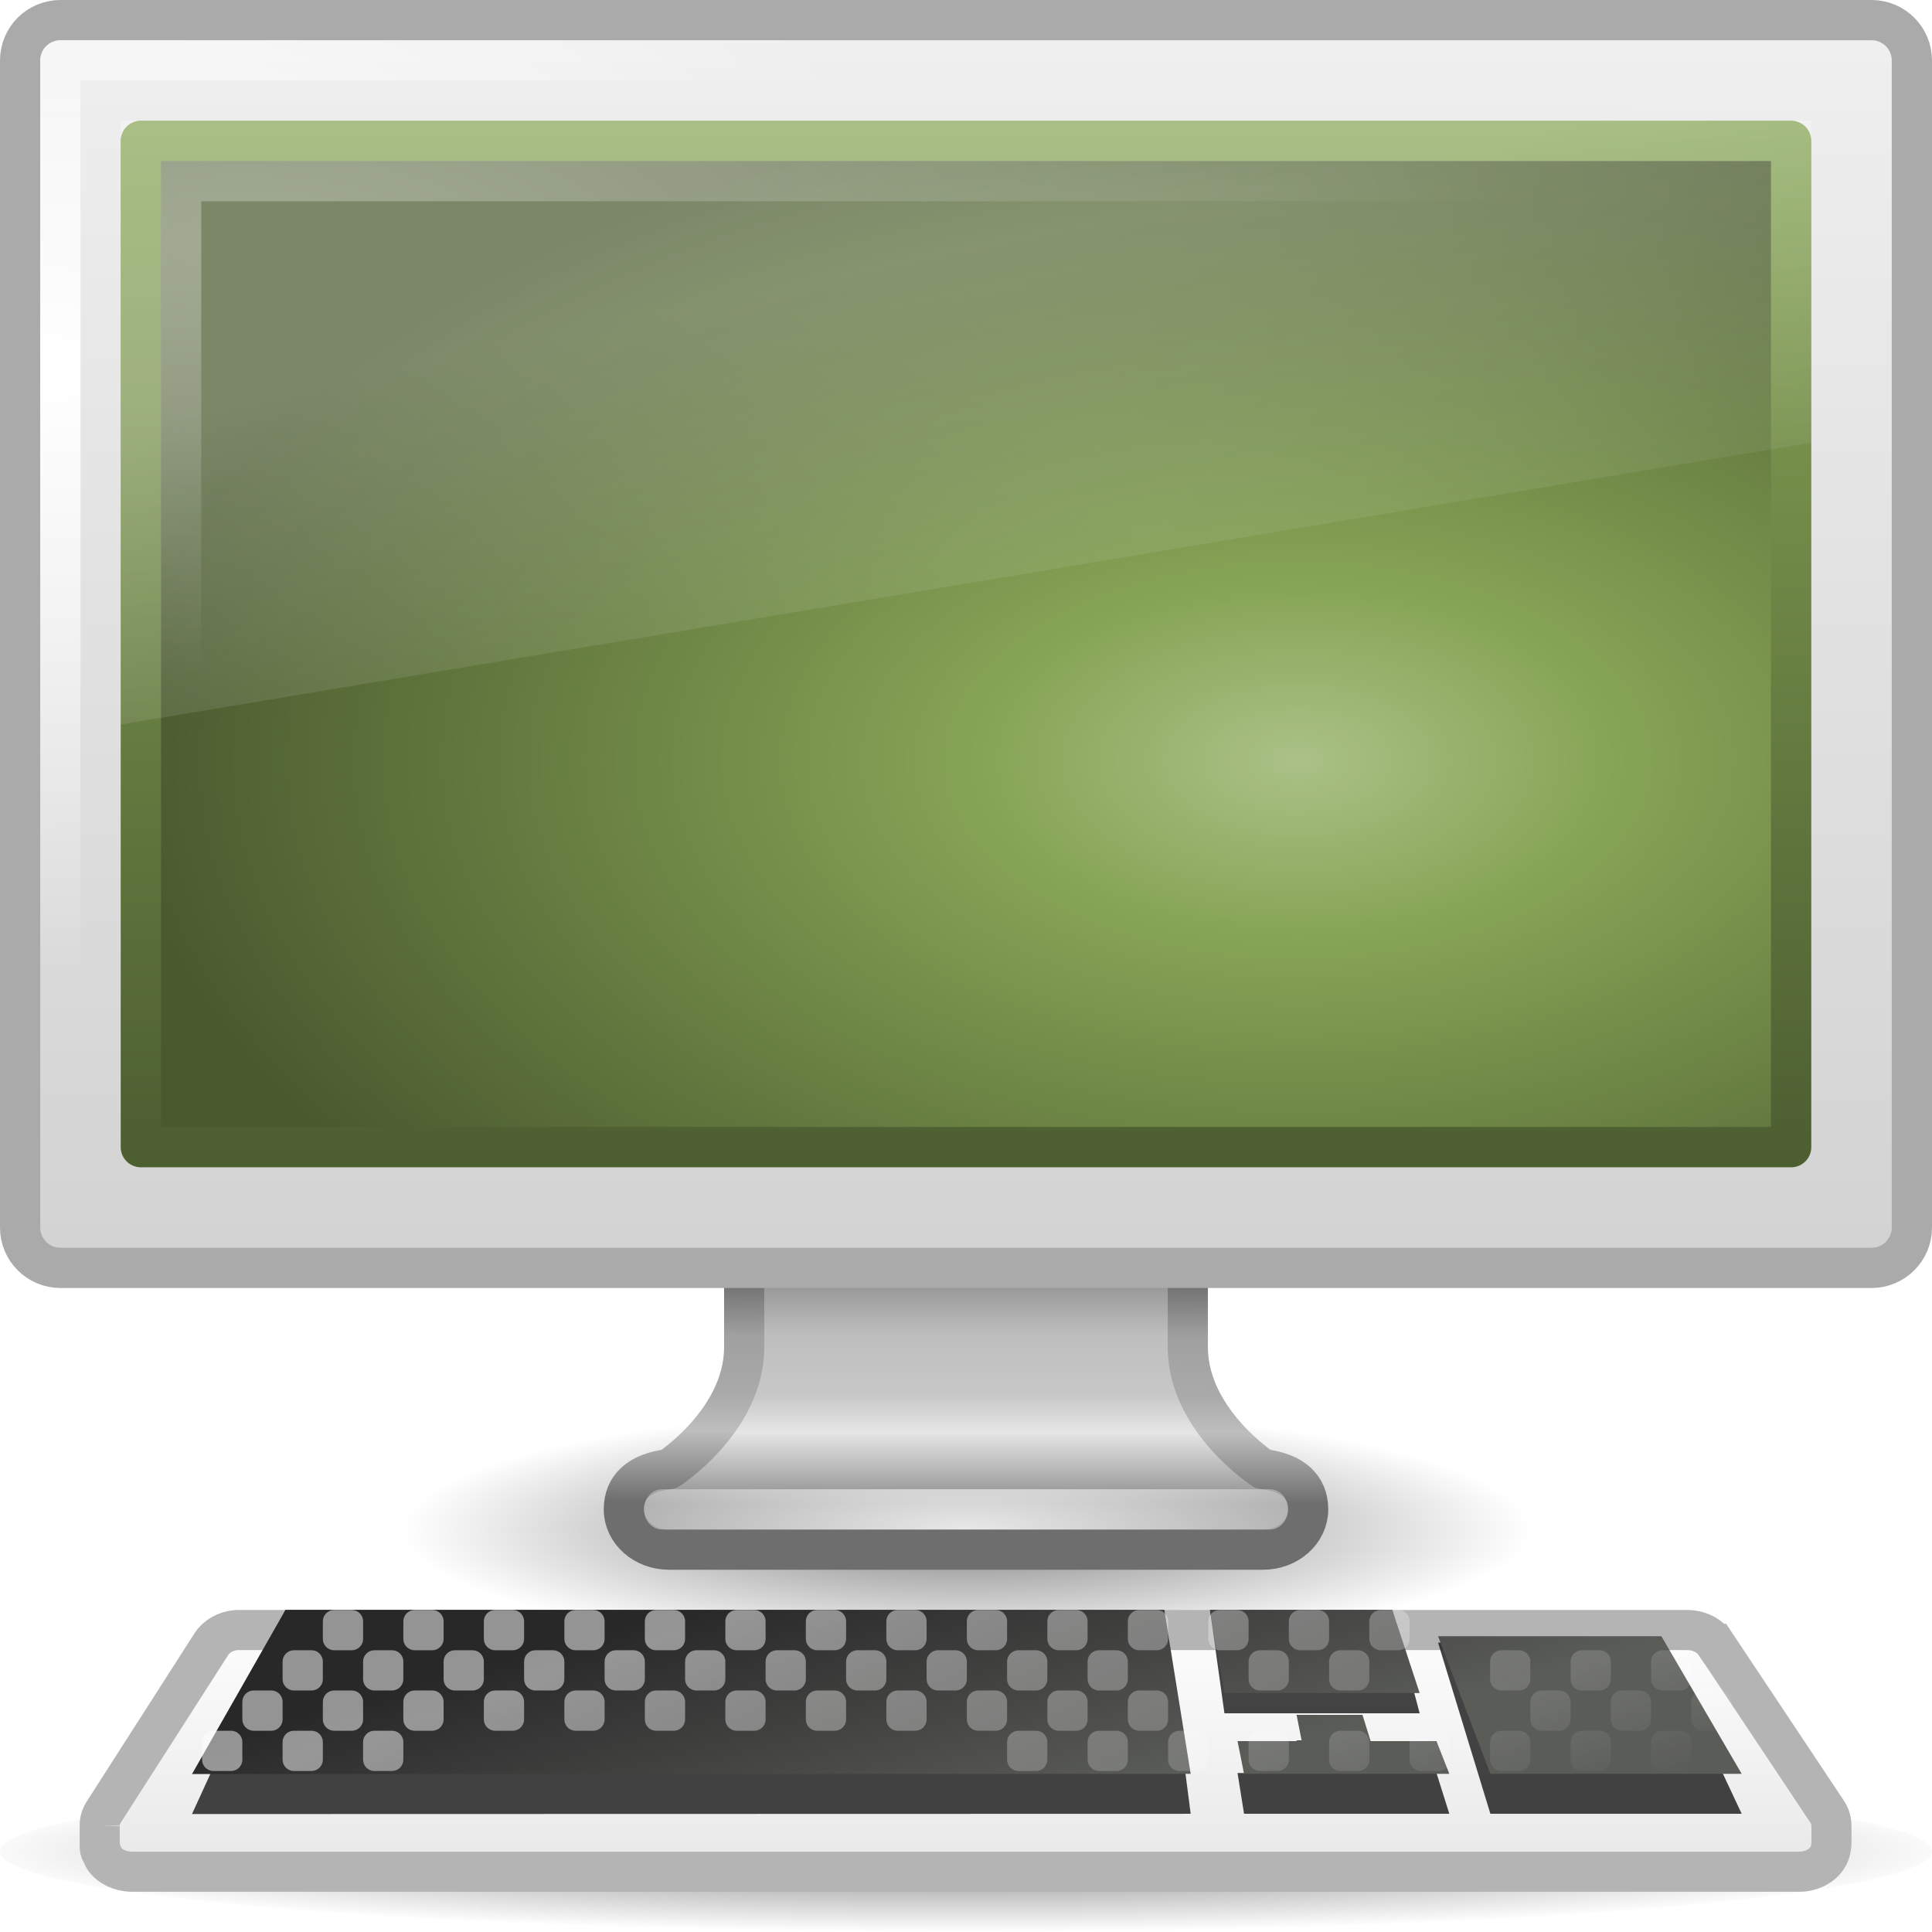
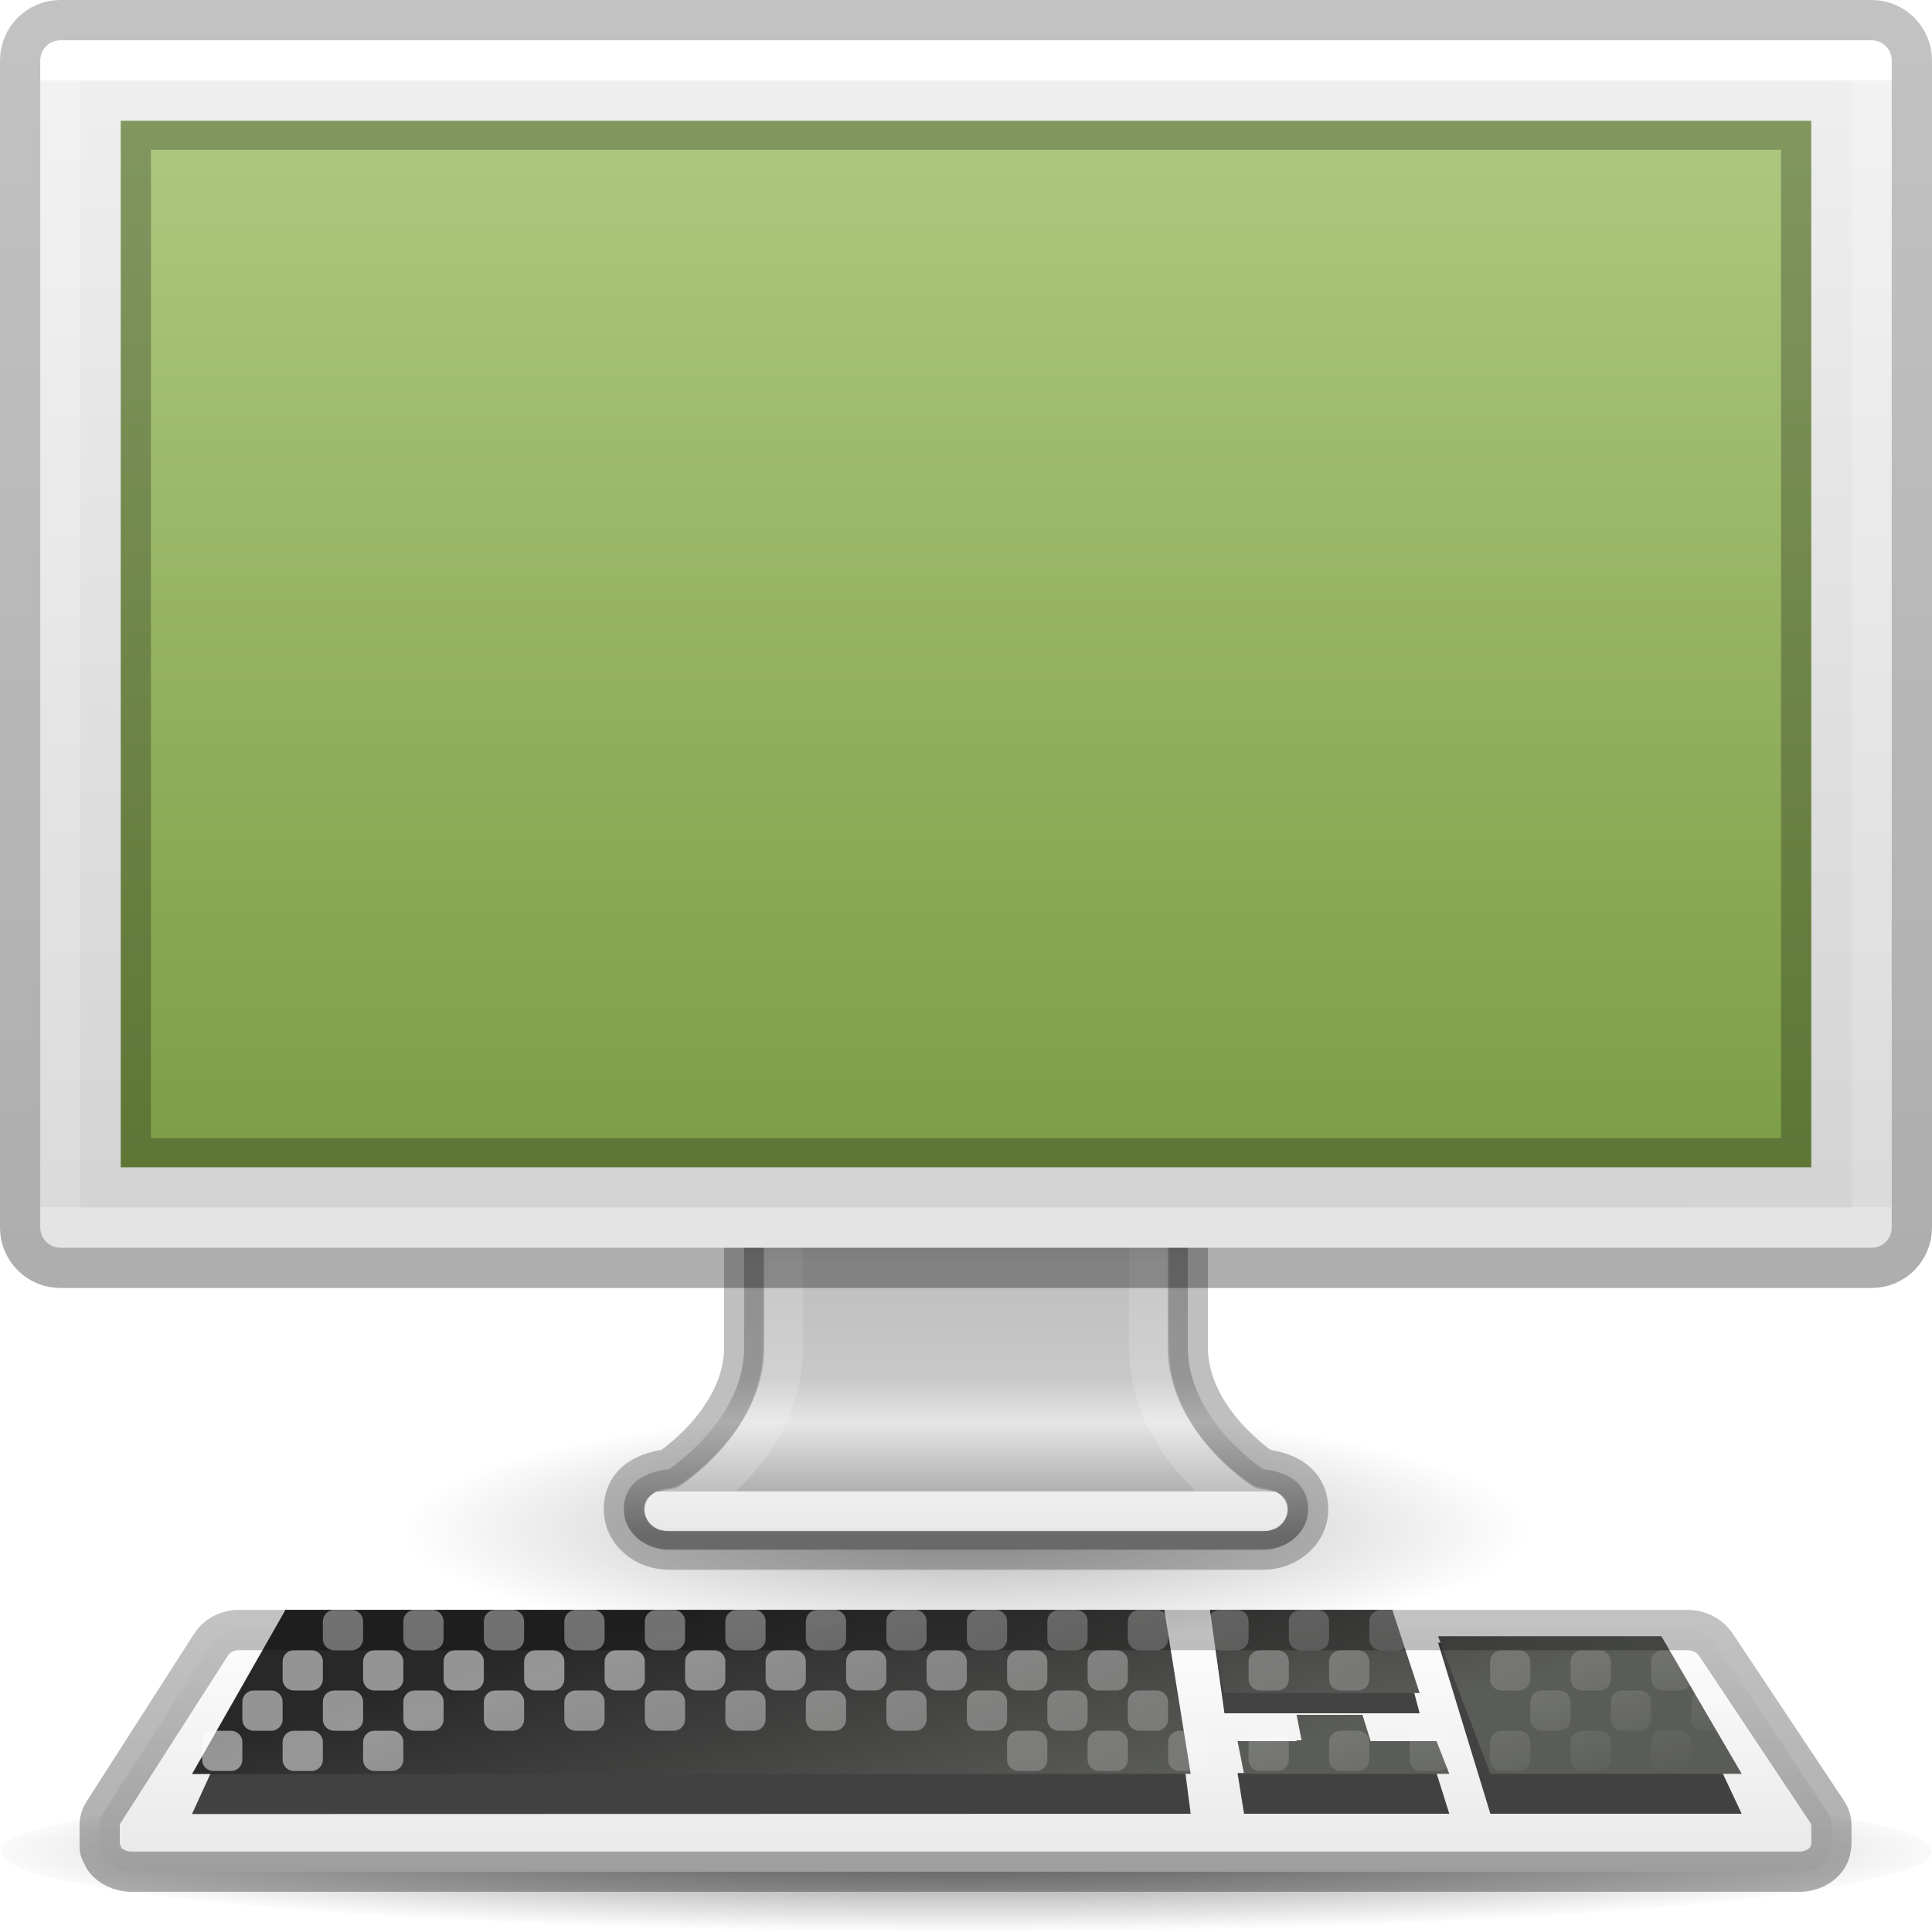
<svg xmlns="http://www.w3.org/2000/svg" xmlns:xlink="http://www.w3.org/1999/xlink" version="1.0" width="48" height="48" id="svg2">
  <defs id="defs4">
+     <linearGradient id="linearGradient4402">
+       <stop style="stop-color:#000000;stop-opacity:0.239" offset="0" id="stop4404" />
+       <stop style="stop-color:#000000;stop-opacity:0.318" offset="1" id="stop4406" />
+     </linearGradient>
    <linearGradient id="linearGradient10691">
      <stop offset="0" id="stop10693" />
      <stop offset="1" style="stop-opacity:0" id="stop10695" />
    </linearGradient>
    <linearGradient id="linearGradient6602">
      <stop offset="0" style="stop-color:#fff" id="stop6604" />
      <stop offset="1" style="stop-color:#fff;stop-opacity:0" id="stop6606" />
    </linearGradient>
    <linearGradient x1="317" y1="79.188" gradientTransform="translate(-295.98 -40)" x2="320.5" gradientUnits="userSpaceOnUse" xlink:href="#linearGradient6602" y2="89.75" id="linearGradient5732" />
-     <radialGradient r="23" gradientTransform="matrix(-1.6551e-8 -.71585 1.2711 0 34.865 37.944)" cx="26.617" cy="-2.064" gradientUnits="userSpaceOnUse" id="radialGradient2684">
-       <stop offset="0" style="stop-color:#abc187;stop-opacity:1" id="stop2749" />
-       <stop offset=".262" style="stop-color:#87a556;stop-opacity:1" id="stop2751" />
-       <stop offset=".661" style="stop-color:#657b40;stop-opacity:1" id="stop2753" />
-       <stop offset="1" style="stop-color:#4a5a2f;stop-opacity:1" id="stop2755" />
-     </radialGradient>
-     <linearGradient x1="10.014" y1="44.96" gradientTransform="matrix(.87132 0 0 .60691 3.0644 1.4991)" x2="10.014" gradientUnits="userSpaceOnUse" y2="2.877" id="linearGradient2686">
-       <stop offset="0" style="stop-color:#4d5e31;stop-opacity:1" id="stop2759" />
-       <stop offset="1" style="stop-color:#87a556;stop-opacity:1" id="stop2761" />
-     </linearGradient>
-     <radialGradient r="20" gradientTransform="matrix(1.5833 -.0080759 .0027447 .53813 -3.4801 6.4081)" cx="5.969" cy="-.646" gradientUnits="userSpaceOnUse" xlink:href="#linearGradient6602" id="radialGradient2698" />
-     <linearGradient x1="12.938" y1="8.438" gradientTransform="translate(-.0000065399 -.00012224)" x2="15.25" gradientUnits="userSpaceOnUse" y2="19.812" id="linearGradient2701">
-       <stop offset="0" style="stop-color:#fff;stop-opacity:.275" id="stop6594" />
-       <stop offset="1" style="stop-color:#fff;stop-opacity:0" id="stop6596" />
-     </linearGradient>
    <linearGradient x1="316.86" y1="85.62" gradientTransform="matrix(.9167 0 0 .81537 -269.32 -30.938)" x2="319.39" gradientUnits="userSpaceOnUse" y2="93.916" id="linearGradient2762">
      <stop offset="0" style="stop-color:#282828" id="stop4576" />
      <stop offset="1" style="stop-color:#5a5c58" id="stop4578" />
    </linearGradient>
    <linearGradient x1="145.44" y1="372.67" gradientTransform="matrix(.18758 0 0 .15853 -3.2911 -19.079)" x2="145.44" gradientUnits="userSpaceOnUse" y2="416.83" id="linearGradient2766">
      <stop offset="0" style="stop-color:#fff" id="stop7257" />
      <stop offset="1" style="stop-color:#e6e6e6" id="stop7259" />
    </linearGradient>
    <radialGradient r="7.228" gradientTransform="matrix(3.4586 -.0000047697 3.9259e-7 .27669 .81816 25.632)" cx="6.703" cy="73.616" gradientUnits="userSpaceOnUse" xlink:href="#linearGradient10691" id="radialGradient2769" />
-     <radialGradient r="23" gradientTransform="matrix(1 0 0 .65217 -.0000065304 5.5651)" cx="1" cy="5.564" gradientUnits="userSpaceOnUse" xlink:href="#linearGradient6602" id="radialGradient2777" />
-     <linearGradient x1="20.147" y1="-0" gradientTransform="matrix(1.0016 0 0 1.001 -.039377 -.016652)" x2="20.104" gradientUnits="userSpaceOnUse" y2="31.983" id="linearGradient2780">
+     <linearGradient x1="20.147" y1="-0" gradientTransform="matrix(0.9802894,0,0,0.9687097,0.4720795,0.5001207)" x2="20.104" gradientUnits="userSpaceOnUse" y2="31.983" id="linearGradient2780">
      <stop offset="0" style="stop-color:#f0f0f0" id="stop6546" />
      <stop offset="1" style="stop-color:#d2d2d2" id="stop6548" />
    </linearGradient>
-     <radialGradient r="8" gradientTransform="matrix(1.8286 -3.144e-8 0 .43815 -19.887 21.069)" cx="24" cy="38.641" gradientUnits="userSpaceOnUse" xlink:href="#linearGradient6602" id="radialGradient2783" />
-     <linearGradient x1="320.28" y1="86.913" gradientTransform="matrix(.99641 0 0 1.0001 -294.88 -56.013)" x2="320.28" gradientUnits="userSpaceOnUse" y2="93.38" id="linearGradient2786">
-       <stop offset="0" style="stop-color:#787878" id="stop6622" />
-       <stop offset=".35" style="stop-color:#bebebe" id="stop6624" />
-       <stop offset=".583" style="stop-color:#c8c8c8" id="stop6626" />
-       <stop offset=".723" style="stop-color:#e6e6e6" id="stop6628" />
-       <stop offset="1" style="stop-color:#8c8c8c" id="stop6630" />
+     <radialGradient r="7.228" gradientTransform="matrix(1.9368 0 0 .41503 11.018 7.4474)" cx="6.703" cy="73.616" gradientUnits="userSpaceOnUse" xlink:href="#linearGradient10691" id="radialGradient2792" />
+     <linearGradient id="linearGradient4850">
+       <stop id="stop4852" style="stop-color:#ffffff;stop-opacity:1" offset="0" />
+       <stop id="stop4854" style="stop-color:#ffffff;stop-opacity:0.235" offset="0" />
+       <stop id="stop4856" style="stop-color:#ffffff;stop-opacity:0.157" offset="0.969" />
+       <stop id="stop4858" style="stop-color:#ffffff;stop-opacity:0.392" offset="1" />
    </linearGradient>
-     <linearGradient x1="22.325" y1="30.958" x2="22.301" gradientUnits="userSpaceOnUse" y2="37.319" id="linearGradient2789">
-       <stop offset="0" style="stop-color:#505050" id="stop6929" />
-       <stop offset=".35" style="stop-color:#a0a0a0" id="stop6931" />
-       <stop offset=".583" style="stop-color:#aaa" id="stop6933" />
-       <stop offset=".723" style="stop-color:#bebebe" id="stop6935" />
-       <stop offset="1" style="stop-color:#6e6e6e" id="stop6937" />
+     <linearGradient id="linearGradient4691">
+       <stop offset="0" style="stop-color:#ffffff;stop-opacity:1" id="stop4693" />
+       <stop offset="0" style="stop-color:#ffffff;stop-opacity:0.235" id="stop4695" />
+       <stop offset="1" style="stop-color:#ffffff;stop-opacity:0.157" id="stop4697" />
+       <stop offset="1" style="stop-color:#ffffff;stop-opacity:0.392" id="stop4699" />
    </linearGradient>
-     <radialGradient r="7.228" gradientTransform="matrix(1.9368 0 0 .41503 11.018 7.4474)" cx="6.703" cy="73.616" gradientUnits="userSpaceOnUse" xlink:href="#linearGradient10691" id="radialGradient2792" />
+     <linearGradient x1="320.03" y1="82.323" gradientTransform="matrix(1.089754,0,0,0.8854916,-324.7689,-45.18172)" x2="320.03" gradientUnits="userSpaceOnUse" y2="94.126" id="linearGradient3080">
+       <stop offset="0" style="stop-color:#787878" id="stop3205" />
+       <stop offset=".35" style="stop-color:#bebebe" id="stop3207" />
+       <stop offset="0.625" style="stop-color:#c8c8c8" id="stop3209" />
+       <stop offset="0.729" style="stop-color:#e6e6e6" id="stop3211" />
+       <stop offset="1" style="stop-color:#8c8c8c" id="stop3213" />
+     </linearGradient>
+     <linearGradient xlink:href="#linearGradient4850" id="linearGradient3152-7" gradientUnits="userSpaceOnUse" gradientTransform="matrix(1.024216,0,0,0.6969979,-0.5153776,1.342823)" x1="25.005" y1="51.229" x2="25.005" y2="40.265" />
+     <linearGradient gradientTransform="matrix(1.17199,0,0,0.7625985,-4.127757,-2.302386)" gradientUnits="userSpaceOnUse" xlink:href="#linearGradient4691" id="linearGradient3093-0" y2="42.358" x2="24" y1="5.642" x1="24" />
+     <linearGradient gradientTransform="matrix(0.8643913,0,0,0.9245326,2.503412,-12.25488)" gradientUnits="userSpaceOnUse" xlink:href="#radialGradient2444-8" id="linearGradient12481-7" y2="57.823" x2="35.793" y1="16.345" x1="35.793" />
+     <radialGradient r="23.097" gradientTransform="matrix(1.5647,-9.5143e-8,6.1772e-8,1.0159,-59.14917,8.1461)" cx="63.969" cy="14.113" gradientUnits="userSpaceOnUse" id="radialGradient2444-8">
+       <stop offset="0" style="stop-color:#ADC980" id="stop3618-4" />
+       <stop offset="0.523" style="stop-color:#87A752" id="stop3270-5" />
+       <stop offset="1" style="stop-color:#688933" id="stop3620-0" />
+     </radialGradient>
+     <linearGradient xlink:href="#linearGradient4402" id="linearGradient4408" x1="26.535" y1="0.683" x2="26.535" y2="31.46" gradientUnits="userSpaceOnUse" />
+     <linearGradient xlink:href="#linearGradient4402" id="linearGradient4472" gradientUnits="userSpaceOnUse" x1="26.878" y1="40.225" x2="26.878" y2="46.589" />
  </defs>
-   <path d="m38 38c0 1.657-6.268 3-14 3s-14-1.343-14-3 6.268-3 14-3 14 1.343 14 3z" style="opacity:.5;fill:url(#radialGradient2792)" id="path2589" />
-   <path d="m18.489 26.499v7.001c-0.022 1.802-1.869 3-1.869 3-0.749 0.089-1.121 0.447-1.121 1.001s0.504 1 1.121 1h14.76c0.617 0 1.121-0.446 1.121-1s-0.372-0.912-1.121-1.001c0 0-1.847-1.198-1.869-3v-7.001h-11.022z" style="stroke-linejoin:round;stroke-width:.998;stroke-dashoffset:0.5;stroke:url(#linearGradient2789);stroke-linecap:round;enable-background:new;fill:url(#linearGradient2786)" id="path4675" />
-   <rect x="16" y="37" width="16" height="1" ry="0.5" rx=".444" style="opacity:.8;enable-background:new;fill:url(#radialGradient2783)" id="rect4703" />
-   <rect x=".5" y=".5" width="47" height="31" ry="1.001" rx="1.002" style="stroke-linejoin:round;stroke-dashoffset:0.5;stroke:#aaa;stroke-linecap:round;fill:url(#linearGradient2780)" id="rect2722" />
-   <rect x="1.5" y="1.5" width="45" height="29" ry="0" rx="0" style="stroke-linejoin:round;stroke-width:1;stroke-dashoffset:0.5;stroke:url(#radialGradient2777);stroke-linecap:round;enable-background:new;fill:none" id="rect4642" />
-   <rect x="3.5" y="3.5" width="41" height="25" style="stroke-linejoin:round;stroke-width:1.002;fill-rule:evenodd;color:#000000;stroke:url(#linearGradient2686);stroke-linecap:round;fill:url(#radialGradient2684)" id="rect2716" />
+   <path d="m38 38c0 1.657-6.268 3-14 3s-14-1.343-14-3 6.268-3 14-3 14 1.343 14 3z" style="opacity:0.3;fill:url(#radialGradient2792)" id="path2589" />
+   <path d="m18.489 26.499v7.001c-0.022 1.802-1.869 3-1.869 3-0.749 0.089-1.121 0.447-1.121 1.001s0.504 1 1.121 1h14.76c0.617 0 1.121-0.446 1.121-1s-0.372-0.912-1.121-1.001c0 0-1.847-1.198-1.869-3v-7.001h-11.022z" style="stroke-linejoin:round;stroke-width:0.998;stroke-dashoffset:0.5;stroke:none;stroke-linecap:round;enable-background:new;fill:url(#linearGradient3080);color:#000000;clip-rule:nonzero;display:inline;overflow:visible;visibility:visible;opacity:1;isolation:auto;mix-blend-mode:normal;color-interpolation:sRGB;color-interpolation-filters:linearRGB;solid-color:#000000;solid-opacity:1;fill-opacity:1;fill-rule:nonzero;stroke-miterlimit:4;stroke-dasharray:none;stroke-opacity:1;filter-blend-mode:normal;filter-gaussianBlur-deviation:0;color-rendering:auto;image-rendering:auto;shape-rendering:auto;text-rendering:auto" id="path4675" />
  <path d="m48 46c0 1.105-10.745 2-24 2s-24-0.895-24-2 10.745-2 24-2 24 0.895 24 2z" style="opacity:.5;fill:url(#radialGradient2769)" id="path6096" />
-   <path d="m5.871 40.498c-0.264 0.023-0.495 0.154-0.621 0.352l-2.679 4.181c-0.063 0.1-0.096 0.214-0.094 0.327-0-0.013-0.001-0.009 0 0.01v0.465 0.05c-0.001 0.069 0.024 0.136 0.07 0.193 0.014 0.035 0.014 0.06 0.041 0.099 0.142 0.201 0.403 0.326 0.686 0.327h41.425c0.283 0.001 0.546-0.124 0.691-0.332 0.062-0.088 0.082-0.17 0.094-0.233 0.022-0.107 0.018-0.183 0.018-0.183v-0.01-0.332c0-0.094-0.001-0.24-0.1-0.391l-2.784-4.181h-0.006c-0.144-0.214-0.413-0.345-0.703-0.342h-35.939-0.017c-0.021-0.001-0.038-0.001-0.059 0h-0.023z" style="stroke-width:0.996;stroke-dashoffset:.361;stroke:#b4b4b4;stroke-linecap:square;enable-background:new;fill:url(#linearGradient2766)" id="path3698" />
+   <path d="m5.871 40.498c-0.264 0.023-0.495 0.154-0.621 0.352l-2.679 4.181c-0.063 0.1-0.096 0.214-0.094 0.327-0-0.013-0.001-0.009 0 0.01v0.465 0.05c-0.001 0.069 0.024 0.136 0.07 0.193 0.014 0.035 0.014 0.06 0.041 0.099 0.142 0.201 0.403 0.326 0.686 0.327h41.425c0.283 0.001 0.546-0.124 0.691-0.332 0.062-0.088 0.082-0.17 0.094-0.233 0.022-0.107 0.018-0.183 0.018-0.183v-0.01-0.332c0-0.094-0.001-0.24-0.1-0.391l-2.784-4.181h-0.006c-0.144-0.214-0.413-0.345-0.703-0.342h-35.939-0.017c-0.021-0.001-0.038-0.001-0.059 0h-0.023z" style="stroke-width:0.996;stroke-dashoffset:0.361;stroke:none;stroke-linecap:square;enable-background:new;fill:url(#linearGradient2766)" id="path3698" />
  <path d="m7.091 39.999l-2.321 5.07 24.812-0.006-0.655-5.064h-21.836 0zm22.97 0l0.36 2.568h4.85l-0.679-2.568h-4.531zm5.667 0.811l1.3 4.253h6.244l-1.996-4.253h-5.548zm-3.515 2.43l0.128 0.81h-1.595l0.162 1.013h5.1l-0.319-1.013h-1.636l-0.203-0.81h-1.637z" style="opacity:.831;fill-rule:evenodd;enable-background:new;fill:#1e1e1e" id="path3702" />
  <path d="m7.091 39.999l-2.321 4.077 24.812-0.005-0.655-4.072h-21.836 0zm22.97 0l0.36 2.065h4.85l-0.679-2.065h-4.531zm5.667 0.652l1.3 3.42h6.244l-1.996-3.42h-5.548zm-3.515 1.954l0.128 0.652h-1.595l0.162 0.814h5.1l-0.319-0.814h-1.636l-0.203-0.652h-1.637z" style="enable-background:new;fill:url(#linearGradient2762);fill-rule:evenodd" id="path3704" />
  <g transform="translate(-.0000065399 -.00012224)" id="g7196">
    <rect x="6.021" y="42" width="1" height="1" ry=".281" rx=".281" style="opacity:.5;enable-background:new;fill:url(#linearGradient5732)" id="rect4584" />
    <rect x="5.021" y="43" width="1" height="1" ry=".281" rx=".281" style="opacity:.5;enable-background:new;fill:url(#linearGradient5732)" id="rect4586" />
    <rect x="7.021" y="41" width="1" height="1" ry=".281" rx=".281" style="opacity:.5;enable-background:new;fill:url(#linearGradient5732)" id="rect4590" />
    <rect x="7.021" y="43" width="1" height="1" ry=".281" rx=".281" style="opacity:.5;enable-background:new;fill:url(#linearGradient5732)" id="rect4592" />
    <rect x="8.021" y="40" width="1" height="1" ry=".281" rx=".281" style="opacity:.5;enable-background:new;fill:url(#linearGradient5732)" id="rect4594" />
    <rect x="10.021" y="40" width="1" height="1" ry=".281" rx=".281" style="opacity:.5;fill:url(#linearGradient5732)" id="rect4607" />
    <rect x="10.021" y="42" width="1" height="1" ry=".281" rx=".281" style="opacity:.5;enable-background:new;fill:url(#linearGradient5732)" id="rect4609" />
    <rect x="9.021" y="43" width="1" height="1" ry=".281" rx=".281" style="opacity:.5;enable-background:new;fill:url(#linearGradient5732)" id="rect4611" />
    <rect x="9.021" y="41" width="1" height="1" ry=".281" rx=".281" style="opacity:.5;enable-background:new;fill:url(#linearGradient5732)" id="rect4613" />
    <rect x="11.021" y="41" width="1" height="1" ry=".281" rx=".281" style="opacity:.5;enable-background:new;fill:url(#linearGradient5732)" id="rect4615" />
    <rect x="12.021" y="40" width="1" height="1" ry=".281" rx=".281" style="opacity:.5;enable-background:new;fill:url(#linearGradient5732)" id="rect4619" />
    <rect x="12.021" y="42" width="1" height="1" ry=".281" rx=".281" style="opacity:.5;enable-background:new;fill:url(#linearGradient5732)" id="rect4628" />
    <rect x="8.021" y="42" width="1" height="1" ry=".281" rx=".281" style="opacity:.5;enable-background:new;fill:url(#linearGradient5732)" id="rect4630" />
    <rect x="14.021" y="40" width="1" height="1" ry=".281" rx=".281" style="opacity:.5;enable-background:new;fill:url(#linearGradient5732)" id="rect4639" />
    <rect x="14.021" y="42" width="1" height="1" ry=".281" rx=".281" style="opacity:.5;enable-background:new;fill:url(#linearGradient5732)" id="rect4641" />
    <rect x="13.021" y="41" width="1" height="1" ry=".281" rx=".281" style="opacity:.5;enable-background:new;fill:url(#linearGradient5732)" id="rect4645" />
    <rect x="15.021" y="41" width="1" height="1" ry=".281" rx=".281" style="opacity:.5;enable-background:new;fill:url(#linearGradient5732)" id="rect4647" />
    <rect x="16.021" y="40" width="1" height="1" ry=".281" rx=".281" style="opacity:.5;enable-background:new;fill:url(#linearGradient5732)" id="rect4651" />
    <rect x="18.021" y="40" width="1" height="1" ry=".281" rx=".281" style="opacity:.5;enable-background:new;fill:url(#linearGradient5732)" id="rect4653" />
    <rect x="18.021" y="42" width="1" height="1" ry=".281" rx=".281" style="opacity:.5;enable-background:new;fill:url(#linearGradient5732)" id="rect4655" />
    <rect x="17.021" y="41" width="1" height="1" ry=".281" rx=".281" style="opacity:.5;enable-background:new;fill:url(#linearGradient5732)" id="rect4659" />
    <rect x="19.021" y="41" width="1" height="1" ry=".281" rx=".281" style="opacity:.5;enable-background:new;fill:url(#linearGradient5732)" id="rect4661" />
    <rect x="20.021" y="40" width="1" height="1" ry=".281" rx=".281" style="opacity:.5;enable-background:new;fill:url(#linearGradient5732)" id="rect4665" />
    <rect x="20.021" y="42" width="1" height="1" ry=".281" rx=".281" style="opacity:.5;enable-background:new;fill:url(#linearGradient5732)" id="rect4667" />
    <rect x="16.021" y="42" width="1" height="1" ry=".281" rx=".281" style="opacity:.5;enable-background:new;fill:url(#linearGradient5732)" id="rect4669" />
    <rect x="22.021" y="40" width="1" height="1" ry=".281" rx=".281" style="opacity:.5;enable-background:new;fill:url(#linearGradient5732)" id="rect4671" />
    <rect x="22.021" y="42" width="1" height="1" ry=".281" rx=".281" style="opacity:.5;enable-background:new;fill:url(#linearGradient5732)" id="rect4673" />
    <rect x="21.021" y="41" width="1" height="1" ry=".281" rx=".281" style="opacity:.5;enable-background:new;fill:url(#linearGradient5732)" id="rect4677" />
    <rect x="23.021" y="41" width="1" height="1" ry=".281" rx=".281" style="opacity:.5;enable-background:new;fill:url(#linearGradient5732)" id="rect4679" />
    <rect x="24.021" y="40" width="1" height="1" ry=".281" rx=".281" style="opacity:.5;enable-background:new;fill:url(#linearGradient5732)" id="rect4683" />
    <rect x="26.021" y="40" width="1" height="1" ry=".281" rx=".281" style="opacity:.5;enable-background:new;fill:url(#linearGradient5732)" id="rect4685" />
    <rect x="26.021" y="42" width="1" height="1" ry=".281" rx=".281" style="opacity:.5;enable-background:new;fill:url(#linearGradient5732)" id="rect4687" />
    <rect x="25.021" y="43" width="1" height="1" ry=".281" rx=".281" style="opacity:.5;enable-background:new;fill:url(#linearGradient5732)" id="rect4689" />
    <rect x="25.021" y="41" width="1" height="1" ry=".281" rx=".281" style="opacity:.5;enable-background:new;fill:url(#linearGradient5732)" id="rect4691" />
    <rect x="27.021" y="41" width="1" height="1" ry=".281" rx=".281" style="opacity:.5;enable-background:new;fill:url(#linearGradient5732)" id="rect4693" />
    <rect x="27.021" y="43" width="1" height="1" ry=".281" rx=".281" style="opacity:.5;enable-background:new;fill:url(#linearGradient5732)" id="rect4695" />
    <rect x="28.021" y="40" width="1" height="1" ry=".281" rx=".281" style="opacity:.5;enable-background:new;fill:url(#linearGradient5732)" id="rect4697" />
    <rect x="28.021" y="42" width="1" height="1" ry=".281" rx=".281" style="opacity:.5;enable-background:new;fill:url(#linearGradient5732)" id="rect4699" />
    <rect x="24.021" y="42" width="1" height="1" ry=".281" rx=".281" style="opacity:.5;enable-background:new;fill:url(#linearGradient5732)" id="rect4701" />
    <rect x="30.021" y="40" width="1" height="1" ry=".281" rx=".281" style="opacity:.5;enable-background:new;fill:url(#linearGradient5732)" id="rect4704" />
    <rect x="29.021" y="43" width="1" height="1" ry=".281" rx=".281" style="opacity:.5;enable-background:new;fill:url(#linearGradient5732)" id="rect4708" />
    <rect x="31.021" y="41" width="1" height="1" ry=".281" rx=".281" style="opacity:.5;enable-background:new;fill:url(#linearGradient5732)" id="rect4712" />
    <rect x="31.021" y="43" width="1" height="1" ry=".281" rx=".281" style="opacity:.5;enable-background:new;fill:url(#linearGradient5732)" id="rect4714" />
    <rect x="32.021" y="40" width="1" height="1" ry=".281" rx=".281" style="opacity:.5;enable-background:new;fill:url(#linearGradient5732)" id="rect4716" />
    <rect x="34.021" y="40" width="1" height="1" ry=".281" rx=".281" style="opacity:.5;enable-background:new;fill:url(#linearGradient5732)" id="rect4718" />
    <rect x="33.021" y="43" width="1" height="1" ry=".281" rx=".281" style="opacity:.5;enable-background:new;fill:url(#linearGradient5732)" id="rect4722" />
    <rect x="33.021" y="41" width="1" height="1" ry=".281" rx=".281" style="opacity:.5;enable-background:new;fill:url(#linearGradient5732)" id="rect4724" />
    <rect x="35.021" y="43" width="1" height="1" ry=".281" rx=".281" style="opacity:.5;enable-background:new;fill:url(#linearGradient5732)" id="rect4728" />
    <rect x="37.021" y="41" width="1" height="1" ry=".281" rx=".281" style="opacity:.5;enable-background:new;fill:url(#linearGradient5732)" id="rect4736" />
    <rect x="37.021" y="43" width="1" height="1" ry=".281" rx=".281" style="opacity:.5;enable-background:new;fill:url(#linearGradient5732)" id="rect4738" />
    <rect x="40.021" y="42" width="1" height="1" ry=".281" rx=".281" style="opacity:.5;enable-background:new;fill:url(#linearGradient5732)" id="rect4744" />
    <rect x="39.021" y="43" width="1" height="1" ry=".281" rx=".281" style="opacity:.5;enable-background:new;fill:url(#linearGradient5732)" id="rect4746" />
    <rect x="39.021" y="41" width="1" height="1" ry=".281" rx=".281" style="opacity:.5;enable-background:new;fill:url(#linearGradient5732)" id="rect4748" />
    <rect x="41.021" y="41" width="1" height="1" ry=".281" rx=".281" style="opacity:.5;enable-background:new;fill:url(#linearGradient5732)" id="rect4750" />
    <rect x="41.021" y="43" width="1" height="1" ry=".281" rx=".281" style="opacity:.5;enable-background:new;fill:url(#linearGradient5732)" id="rect4752" />
    <rect x="42.021" y="42" width="1" height="1" ry=".281" rx=".281" style="opacity:.5;enable-background:new;fill:url(#linearGradient5732)" id="rect4756" />
    <rect x="38.021" y="42" width="1" height="1" ry=".281" rx=".281" style="opacity:.5;enable-background:new;fill:url(#linearGradient5732)" id="rect4758" />
  </g>
-   <path d="m3 3h42v8l-42 7v-15-0z" style="fill:url(#linearGradient2701)" id="rect6588" />
-   <rect x="4.5" y="4.5" width="39" height="23" style="opacity:.3;stroke:url(#radialGradient2698);stroke-linecap:square;fill:none" id="rect6600" />
+   <path d="M 5.871,40.498 C 5.606,40.521 5.376,40.652 5.249,40.85 l -2.679,4.181 c -0.063,0.1 -0.096,0.214 -0.094,0.327 -2e-4,-0.013 -7e-4,-0.009 0,0.01 l 0,0.465 0,0.05 c -8e-4,0.069 0.024,0.136 0.07,0.193 0.014,0.035 0.014,0.06 0.041,0.099 0.142,0.201 0.403,0.326 0.686,0.327 l 41.425,0 c 0.283,10e-4 0.546,-0.124 0.691,-0.332 0.062,-0.088 0.082,-0.17 0.094,-0.233 0.022,-0.107 0.018,-0.183 0.018,-0.183 l 0,-0.01 0,-0.332 c 0,-0.094 -0.001,-0.24 -0.1,-0.391 l -2.784,-4.181 -0.006,0 c -0.144,-0.214 -0.413,-0.345 -0.703,-0.342 l -35.939,0 -0.017,0 c -0.021,-10e-4 -0.038,-10e-4 -0.059,0 l -0.023,0 z" style="fill:none;stroke:url(#linearGradient4472);stroke-width:1;stroke-linecap:round;stroke-dashoffset:0.5;enable-background:accumulate;color:#000000;clip-rule:nonzero;display:inline;overflow:visible;visibility:visible;opacity:1;isolation:auto;mix-blend-mode:normal;color-interpolation:sRGB;color-interpolation-filters:linearRGB;solid-color:#000000;solid-opacity:1;fill-opacity:1;fill-rule:nonzero;stroke-linejoin:round;stroke-miterlimit:4;stroke-dasharray:none;stroke-opacity:1;filter-blend-mode:normal;filter-gaussianBlur-deviation:0;color-rendering:auto;image-rendering:auto;shape-rendering:auto;text-rendering:auto" id="path3698-2" />
+   <path d="m 18.489,26.499 0,7.001 c -0.022,1.802 -1.869,3 -1.869,3 -0.749,0.089 -1.121,0.447 -1.121,1.001 0,0.554 0.504,1 1.121,1 l 14.76,0 c 0.617,0 1.121,-0.446 1.121,-1 0,-0.554 -0.372,-0.912 -1.121,-1.001 0,0 -1.847,-1.198 -1.869,-3 l 0,-7.001 -11.022,0 z" style="fill:none;stroke:#000000;stroke-width:0.998;stroke-linecap:round;stroke-linejoin:round;stroke-dashoffset:0.5;enable-background:new;color:#000000;clip-rule:nonzero;display:inline;overflow:visible;visibility:visible;opacity:0.25;isolation:auto;mix-blend-mode:normal;color-interpolation:sRGB;color-interpolation-filters:linearRGB;solid-color:#000000;solid-opacity:1;fill-opacity:1;fill-rule:nonzero;stroke-miterlimit:4;stroke-dasharray:none;stroke-opacity:1;marker:none;filter-blend-mode:normal;filter-gaussianBlur-deviation:0;color-rendering:auto;image-rendering:auto;shape-rendering:auto;text-rendering:auto" id="path4675-3" />
+   <path style="color:#000000;clip-rule:nonzero;display:inline;overflow:visible;visibility:visible;opacity:0.8;isolation:auto;mix-blend-mode:normal;color-interpolation:sRGB;color-interpolation-filters:linearRGB;solid-color:#000000;solid-opacity:1;fill:none;fill-opacity:1;fill-rule:nonzero;stroke:url(#linearGradient3152-7);stroke-width:1;stroke-linecap:round;stroke-linejoin:round;stroke-miterlimit:4;stroke-dasharray:none;stroke-dashoffset:0;stroke-opacity:1;marker:none;color-rendering:auto;image-rendering:auto;shape-rendering:auto;text-rendering:auto;enable-background:accumulate;filter-blend-mode:normal;filter-gaussianBlur-deviation:0" id="path4586" d="m 19.451,27.461 0,6.039 a 0.963,0.963 0 0 1 0,0.012 c -0.03,2.455 -2.309,3.797 -2.309,3.797 a 0.963,0.963 0 0 1 -0.41,0.146 c -0.171,0.02 -0.184,0.042 -0.217,0.059 0.013,0.011 0.003,0.025 0.104,0.025 l 14.762,0 c 0.1,0 0.09,-0.014 0.104,-0.025 -0.033,-0.017 -0.046,-0.038 -0.217,-0.059 a 0.963,0.963 0 0 1 -0.41,-0.146 c 0,0 -2.279,-1.342 -2.309,-3.797 a 0.963,0.963 0 0 1 0,-0.012 l 0,-6.039 -9.098,0 z" />
+   <rect x="1" y="1" width="46" height="30" ry="0.5" rx="0.5" style="fill:url(#linearGradient2780);stroke:none;stroke-linecap:round;stroke-linejoin:round;stroke-dashoffset:0.5" id="rect2722" />
+   <rect id="rect2722-7" style="color:#000000;clip-rule:nonzero;display:inline;overflow:visible;visibility:visible;opacity:1;isolation:auto;mix-blend-mode:normal;color-interpolation:sRGB;color-interpolation-filters:linearRGB;solid-color:#000000;solid-opacity:1;fill:none;fill-opacity:1;fill-rule:nonzero;stroke:url(#linearGradient3093-0);stroke-width:1;stroke-linecap:round;stroke-linejoin:round;stroke-miterlimit:4;stroke-dasharray:none;stroke-dashoffset:0;stroke-opacity:1;color-rendering:auto;image-rendering:auto;shape-rendering:auto;text-rendering:auto;enable-background:accumulate" height="29" width="45" y="1.5" x="1.5" />
+   <rect x="0.5" y="0.5" width="47" height="31" ry="1" rx="1" style="fill:none;stroke:url(#linearGradient4408);stroke-linecap:round;stroke-linejoin:round;stroke-dashoffset:0.5" id="rect2722-61" />
+   <rect x="3" y="3" width="42" height="26" ry="0" rx="0" style="color:#000000;clip-rule:nonzero;display:inline;overflow:visible;visibility:visible;opacity:1;isolation:auto;mix-blend-mode:normal;color-interpolation:sRGB;color-interpolation-filters:linearRGB;solid-color:#000000;solid-opacity:1;fill:url(#linearGradient12481-7);fill-opacity:1;fill-rule:nonzero;stroke:none;stroke-width:1;stroke-linecap:butt;stroke-linejoin:miter;stroke-miterlimit:4;stroke-dasharray:none;stroke-dashoffset:0;stroke-opacity:1;marker:none;color-rendering:auto;image-rendering:auto;shape-rendering:auto;text-rendering:auto;enable-background:accumulate" id="rect2573-3" />
+   <path id="path3942-6" d="M 3,3 3,29 45,29 45,3 3,3 Z m 0.75,0.722 40.5,0 0,24.556 -40.5,0 0,-24.556 z" style="display:inline;opacity:0.25;fill:#000000;fill-opacity:1;stroke:none" />
</svg>
